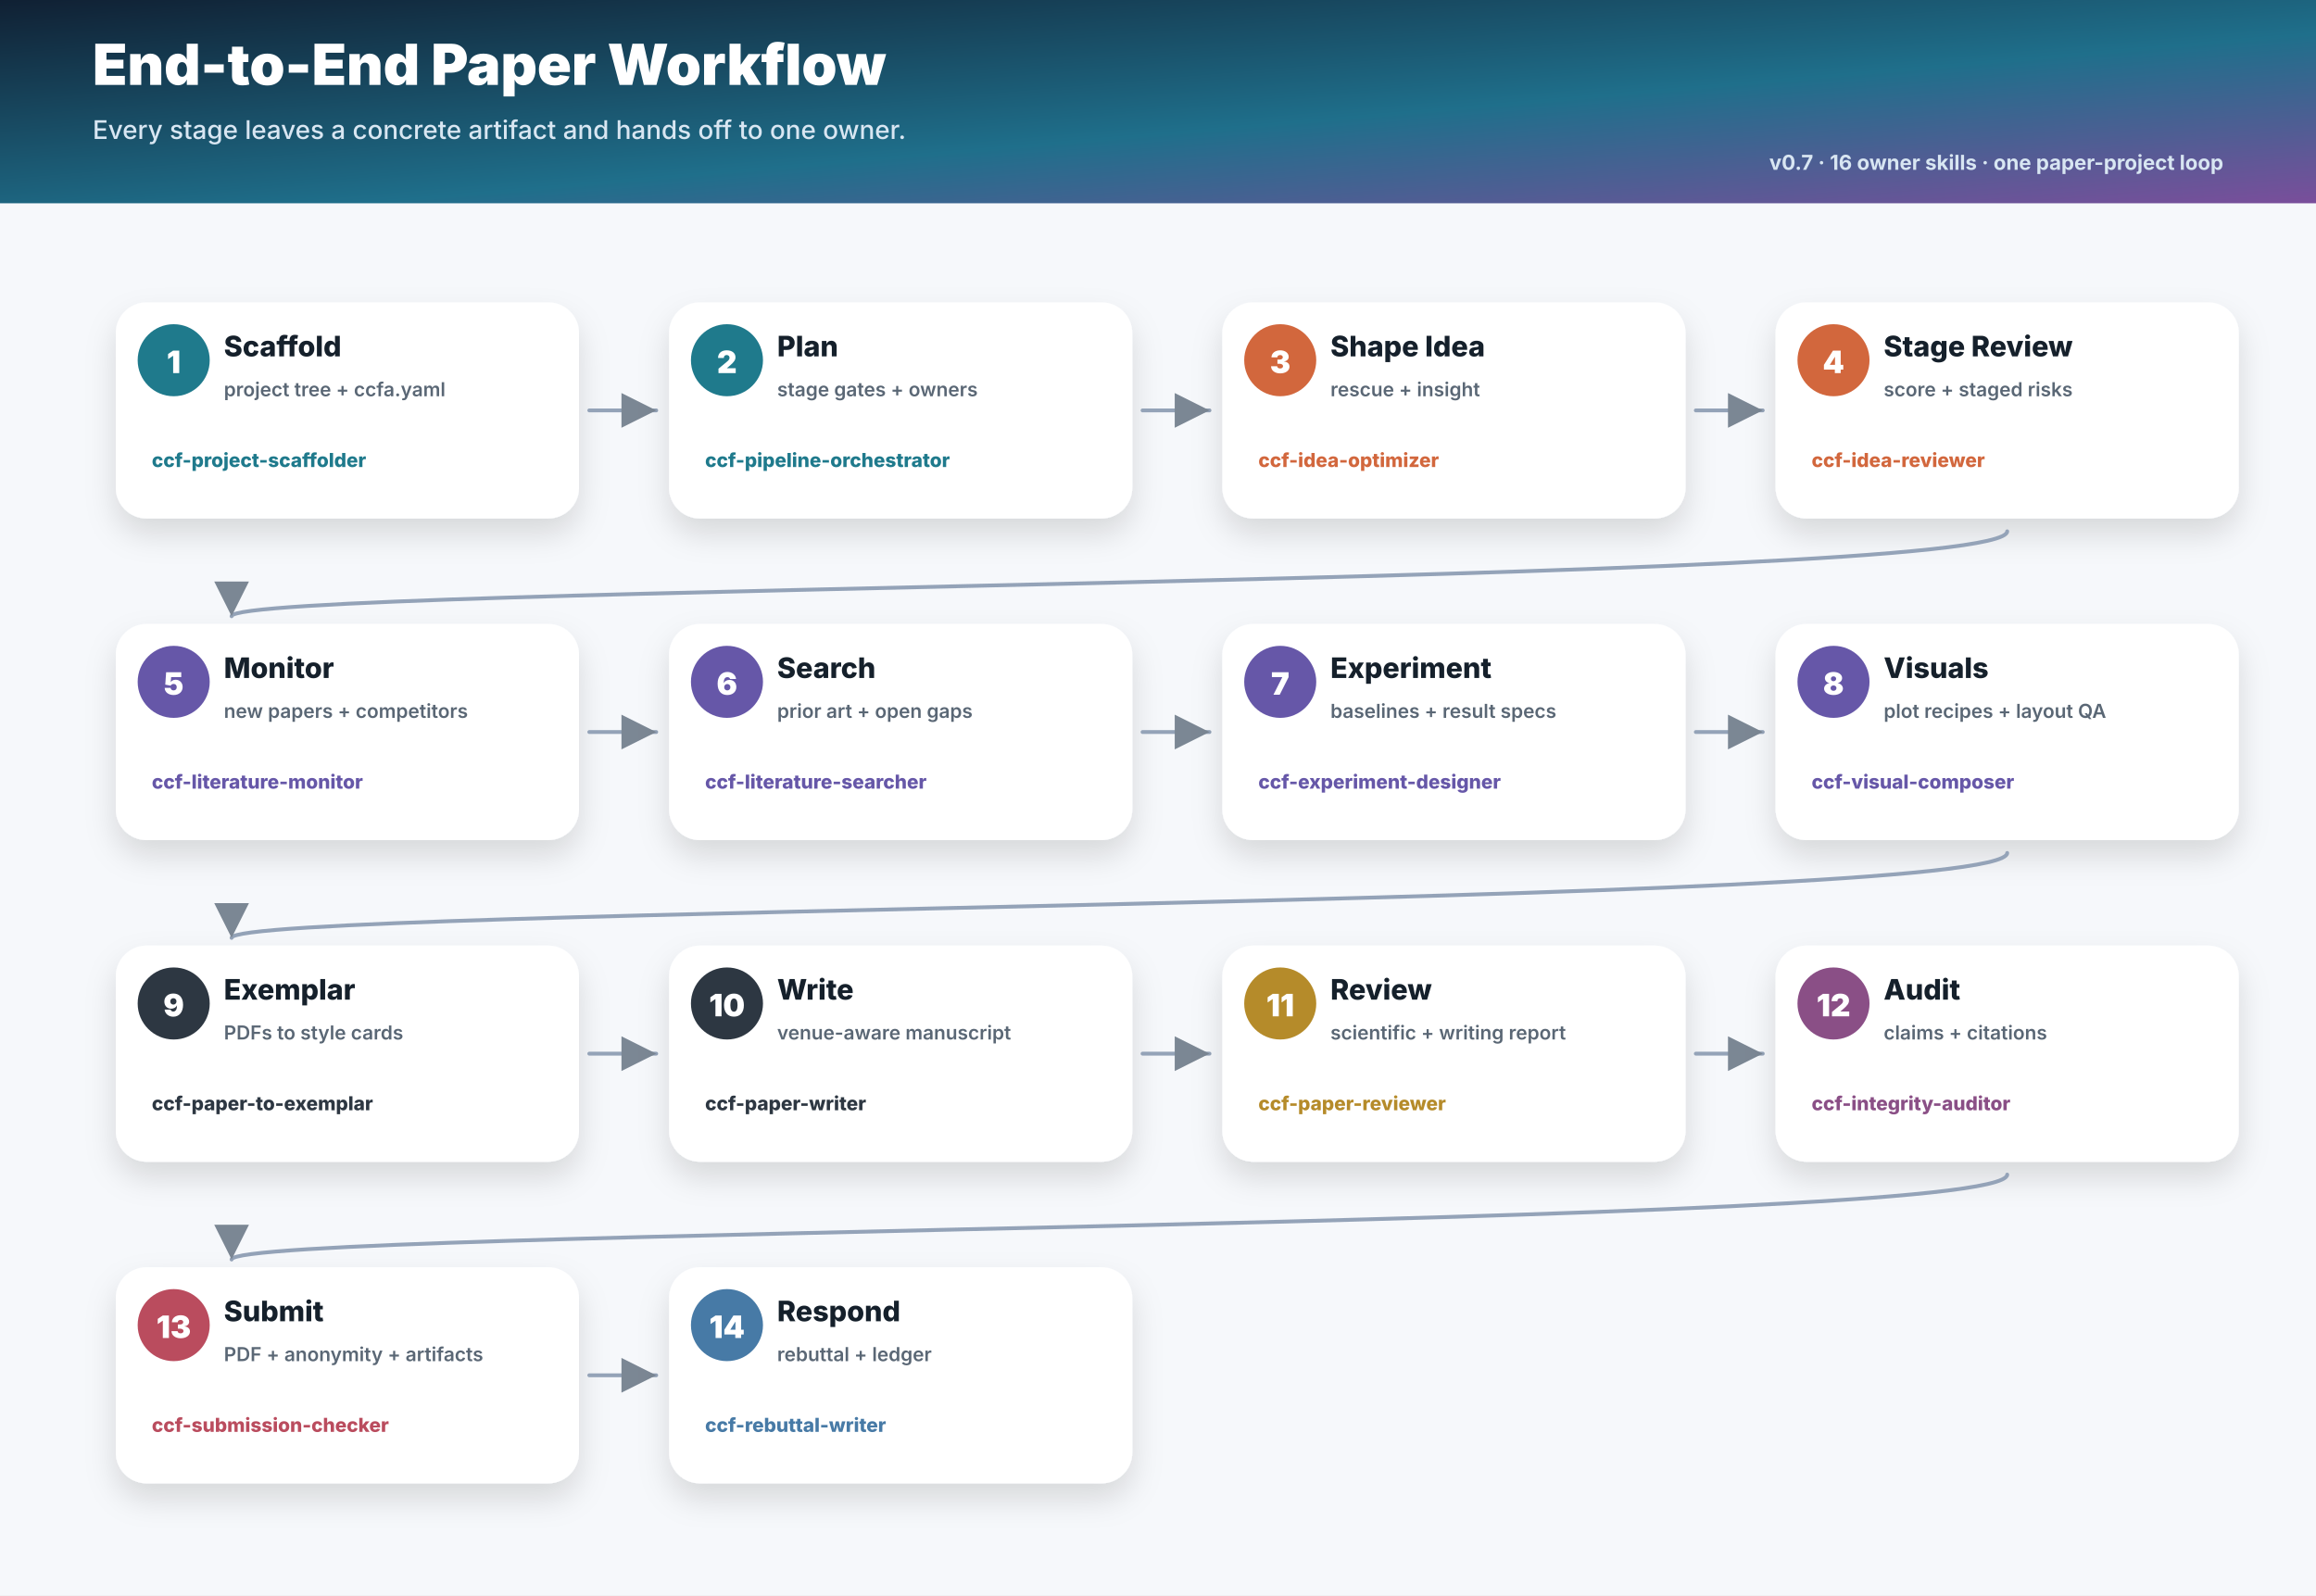
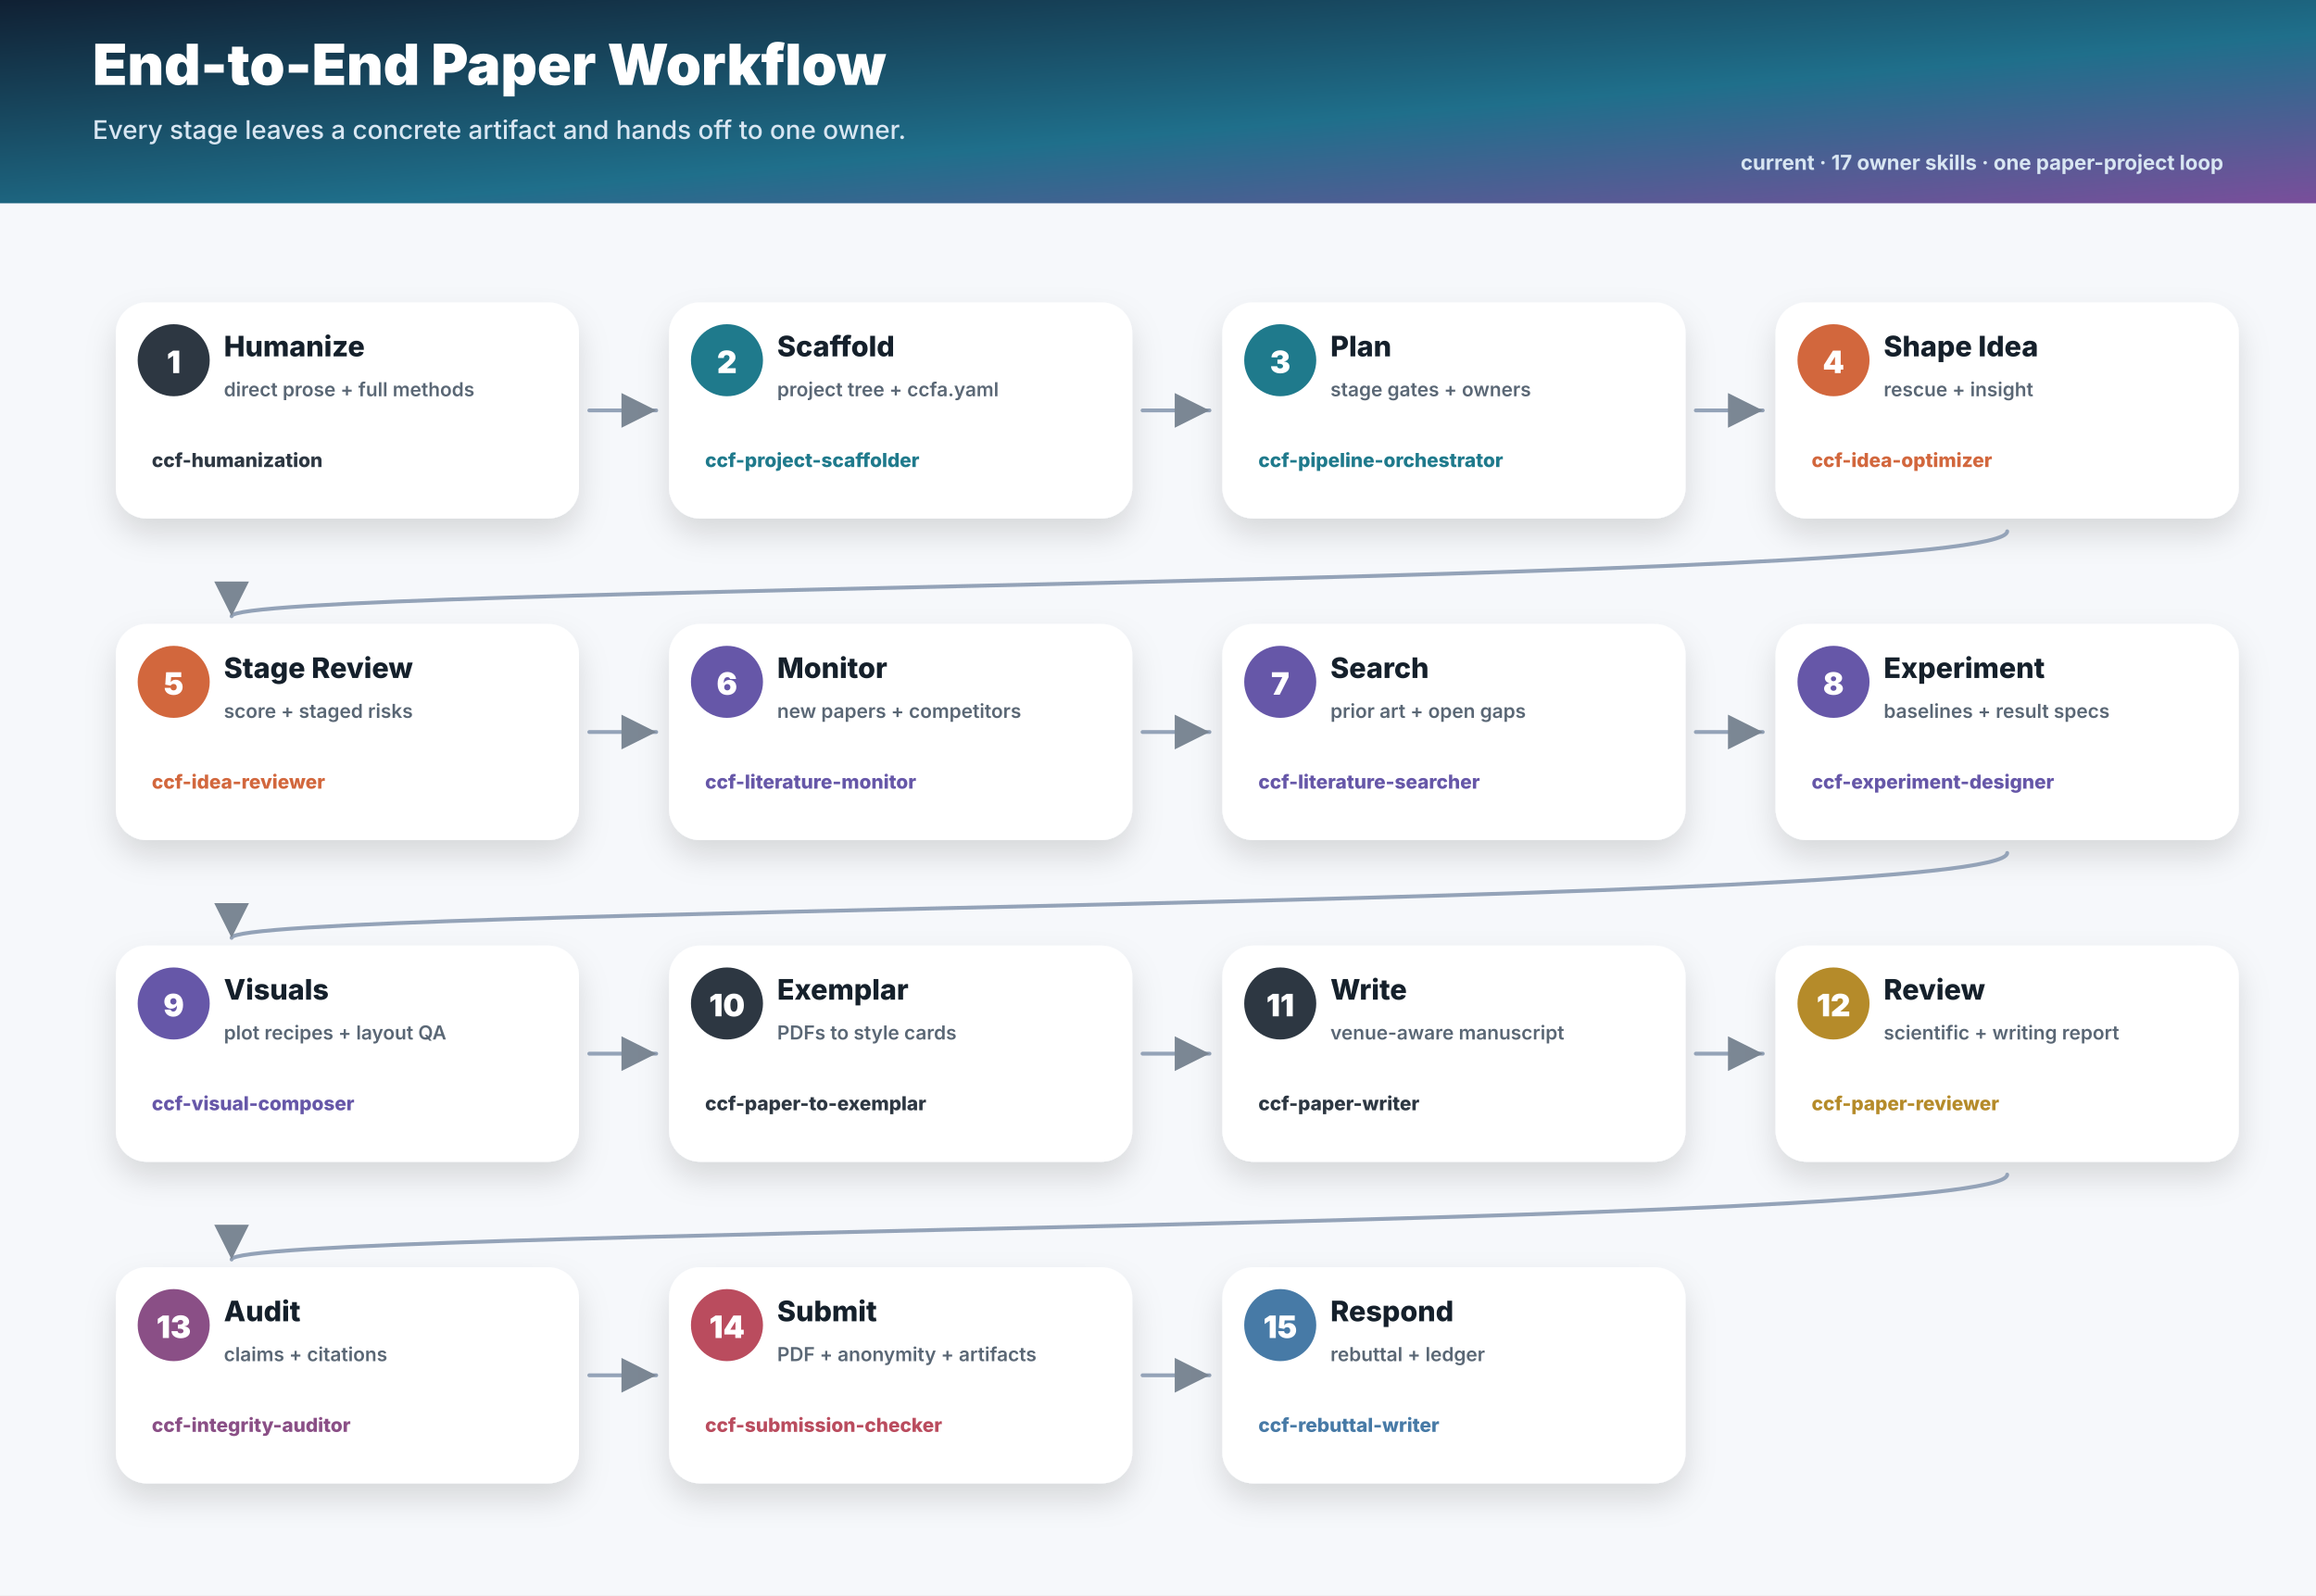
<svg xmlns="http://www.w3.org/2000/svg" width="1800" height="1240" viewBox="0 0 1800 1240">
  <defs>
    <linearGradient id="header" x1="0" y1="0" x2="1" y2="1">
      <stop offset="0" stop-color="#102033" />
      <stop offset="0.58" stop-color="#1F6F8B" />
      <stop offset="1" stop-color="#7A4E9B" />
    </linearGradient>
    <filter id="shadow" x="-20%" y="-20%" width="140%" height="160%">
      <feDropShadow dx="0" dy="12" stdDeviation="12" flood-color="#0B1826" flood-opacity="0.13" />
    </filter>
    <marker id="arrow" markerWidth="13" markerHeight="13" refX="11" refY="6.5" orient="auto">
      <path d="M2,2 L11,6.5 L2,11 Z" fill="#7B8794" />
    </marker>
  </defs>
  <style>text{font-family:Inter, Segoe UI, Arial, sans-serif;dominant-baseline:auto} .mono{font-family:Consolas,Menlo,monospace}</style>
  <rect x="0" y="0" width="1800" height="1240" rx="0" fill="#F6F8FB" stroke="none" stroke-width="2" />
  <rect x="0" y="0" width="1800" height="158" rx="0" fill="url(#header)" stroke="none" stroke-width="2" />
  <text x="72" y="66" font-size="44" font-weight="850" fill="#FFFFFF" text-anchor="start">End-to-End Paper Workflow</text>
  <text x="72" y="108" font-size="20" font-weight="500" fill="#D8E6F2" text-anchor="start">Every stage leaves a concrete artifact and hands off to one owner.</text>
-   <text x="1728" y="132" font-size="16" font-weight="650" fill="#D8E6F2" text-anchor="end">v0.7 · 16 owner skills · one paper-project loop</text>
+   <text x="1728" y="132" font-size="16" font-weight="650" fill="#D8E6F2" text-anchor="end">current · 17 owner skills · one paper-project loop</text>
  <rect x="90" y="235" width="360" height="168" rx="24" fill="#FFFFFF" stroke="none" stroke-width="2" filter="url(#shadow)" />
-   <circle cx="135" cy="280" r="28" fill="#1F7A8C" />
+   <circle cx="135" cy="280" r="28" fill="#2D3742" />
  <text x="135" y="290" font-size="24" font-weight="850" fill="#FFFFFF" text-anchor="middle">1</text>
-   <text x="174" y="277" font-size="22" font-weight="840" fill="#15202B" text-anchor="start">Scaffold</text>
-   <text x="174" y="308" font-size="15" font-weight="560" fill="#5A6775" text-anchor="start">project tree + ccfa.yaml</text>
-   <text x="118" y="363" font-size="15" font-weight="760" fill="#1F7A8C" text-anchor="start">ccf-project-scaffolder</text>
+   <text x="174" y="277" font-size="22" font-weight="840" fill="#15202B" text-anchor="start">Humanize</text>
+   <text x="174" y="308" font-size="15" font-weight="560" fill="#5A6775" text-anchor="start">direct prose + full methods</text>
+   <text x="118" y="363" font-size="15" font-weight="760" fill="#2D3742" text-anchor="start">ccf-humanization</text>
  <line x1="458" y1="319" x2="510" y2="319" stroke="#94A3B8" stroke-width="3" stroke-linecap="round" marker-end="url(#arrow)" />
  <rect x="520" y="235" width="360" height="168" rx="24" fill="#FFFFFF" stroke="none" stroke-width="2" filter="url(#shadow)" />
  <circle cx="565" cy="280" r="28" fill="#1F7A8C" />
  <text x="565" y="290" font-size="24" font-weight="850" fill="#FFFFFF" text-anchor="middle">2</text>
-   <text x="604" y="277" font-size="22" font-weight="840" fill="#15202B" text-anchor="start">Plan</text>
-   <text x="604" y="308" font-size="15" font-weight="560" fill="#5A6775" text-anchor="start">stage gates + owners</text>
-   <text x="548" y="363" font-size="15" font-weight="760" fill="#1F7A8C" text-anchor="start">ccf-pipeline-orchestrator</text>
+   <text x="604" y="277" font-size="22" font-weight="840" fill="#15202B" text-anchor="start">Scaffold</text>
+   <text x="604" y="308" font-size="15" font-weight="560" fill="#5A6775" text-anchor="start">project tree + ccfa.yaml</text>
+   <text x="548" y="363" font-size="15" font-weight="760" fill="#1F7A8C" text-anchor="start">ccf-project-scaffolder</text>
  <line x1="888" y1="319" x2="940" y2="319" stroke="#94A3B8" stroke-width="3" stroke-linecap="round" marker-end="url(#arrow)" />
  <rect x="950" y="235" width="360" height="168" rx="24" fill="#FFFFFF" stroke="none" stroke-width="2" filter="url(#shadow)" />
-   <circle cx="995" cy="280" r="28" fill="#D2673D" />
+   <circle cx="995" cy="280" r="28" fill="#1F7A8C" />
  <text x="995" y="290" font-size="24" font-weight="850" fill="#FFFFFF" text-anchor="middle">3</text>
-   <text x="1034" y="277" font-size="22" font-weight="840" fill="#15202B" text-anchor="start">Shape Idea</text>
-   <text x="1034" y="308" font-size="15" font-weight="560" fill="#5A6775" text-anchor="start">rescue + insight</text>
-   <text x="978" y="363" font-size="15" font-weight="760" fill="#D2673D" text-anchor="start">ccf-idea-optimizer</text>
+   <text x="1034" y="277" font-size="22" font-weight="840" fill="#15202B" text-anchor="start">Plan</text>
+   <text x="1034" y="308" font-size="15" font-weight="560" fill="#5A6775" text-anchor="start">stage gates + owners</text>
+   <text x="978" y="363" font-size="15" font-weight="760" fill="#1F7A8C" text-anchor="start">ccf-pipeline-orchestrator</text>
  <line x1="1318" y1="319" x2="1370" y2="319" stroke="#94A3B8" stroke-width="3" stroke-linecap="round" marker-end="url(#arrow)" />
  <rect x="1380" y="235" width="360" height="168" rx="24" fill="#FFFFFF" stroke="none" stroke-width="2" filter="url(#shadow)" />
  <circle cx="1425" cy="280" r="28" fill="#D2673D" />
  <text x="1425" y="290" font-size="24" font-weight="850" fill="#FFFFFF" text-anchor="middle">4</text>
-   <text x="1464" y="277" font-size="22" font-weight="840" fill="#15202B" text-anchor="start">Stage Review</text>
-   <text x="1464" y="308" font-size="15" font-weight="560" fill="#5A6775" text-anchor="start">score + staged risks</text>
-   <text x="1408" y="363" font-size="15" font-weight="760" fill="#D2673D" text-anchor="start">ccf-idea-reviewer</text>
+   <text x="1464" y="277" font-size="22" font-weight="840" fill="#15202B" text-anchor="start">Shape Idea</text>
+   <text x="1464" y="308" font-size="15" font-weight="560" fill="#5A6775" text-anchor="start">rescue + insight</text>
+   <text x="1408" y="363" font-size="15" font-weight="760" fill="#D2673D" text-anchor="start">ccf-idea-optimizer</text>
  <path d="M1560 413 C1560 455, 180 455, 180 479" fill="none" stroke="#94A3B8" stroke-width="3" stroke-linecap="round" stroke-linejoin="round" marker-end="url(#arrow)" />
  <rect x="90" y="485" width="360" height="168" rx="24" fill="#FFFFFF" stroke="none" stroke-width="2" filter="url(#shadow)" />
-   <circle cx="135" cy="530" r="28" fill="#6657A8" />
+   <circle cx="135" cy="530" r="28" fill="#D2673D" />
  <text x="135" y="540" font-size="24" font-weight="850" fill="#FFFFFF" text-anchor="middle">5</text>
-   <text x="174" y="527" font-size="22" font-weight="840" fill="#15202B" text-anchor="start">Monitor</text>
-   <text x="174" y="558" font-size="15" font-weight="560" fill="#5A6775" text-anchor="start">new papers + competitors</text>
-   <text x="118" y="613" font-size="15" font-weight="760" fill="#6657A8" text-anchor="start">ccf-literature-monitor</text>
+   <text x="174" y="527" font-size="22" font-weight="840" fill="#15202B" text-anchor="start">Stage Review</text>
+   <text x="174" y="558" font-size="15" font-weight="560" fill="#5A6775" text-anchor="start">score + staged risks</text>
+   <text x="118" y="613" font-size="15" font-weight="760" fill="#D2673D" text-anchor="start">ccf-idea-reviewer</text>
  <line x1="458" y1="569" x2="510" y2="569" stroke="#94A3B8" stroke-width="3" stroke-linecap="round" marker-end="url(#arrow)" />
  <rect x="520" y="485" width="360" height="168" rx="24" fill="#FFFFFF" stroke="none" stroke-width="2" filter="url(#shadow)" />
  <circle cx="565" cy="530" r="28" fill="#6657A8" />
  <text x="565" y="540" font-size="24" font-weight="850" fill="#FFFFFF" text-anchor="middle">6</text>
-   <text x="604" y="527" font-size="22" font-weight="840" fill="#15202B" text-anchor="start">Search</text>
-   <text x="604" y="558" font-size="15" font-weight="560" fill="#5A6775" text-anchor="start">prior art + open gaps</text>
-   <text x="548" y="613" font-size="15" font-weight="760" fill="#6657A8" text-anchor="start">ccf-literature-searcher</text>
+   <text x="604" y="527" font-size="22" font-weight="840" fill="#15202B" text-anchor="start">Monitor</text>
+   <text x="604" y="558" font-size="15" font-weight="560" fill="#5A6775" text-anchor="start">new papers + competitors</text>
+   <text x="548" y="613" font-size="15" font-weight="760" fill="#6657A8" text-anchor="start">ccf-literature-monitor</text>
  <line x1="888" y1="569" x2="940" y2="569" stroke="#94A3B8" stroke-width="3" stroke-linecap="round" marker-end="url(#arrow)" />
  <rect x="950" y="485" width="360" height="168" rx="24" fill="#FFFFFF" stroke="none" stroke-width="2" filter="url(#shadow)" />
  <circle cx="995" cy="530" r="28" fill="#6657A8" />
  <text x="995" y="540" font-size="24" font-weight="850" fill="#FFFFFF" text-anchor="middle">7</text>
-   <text x="1034" y="527" font-size="22" font-weight="840" fill="#15202B" text-anchor="start">Experiment</text>
-   <text x="1034" y="558" font-size="15" font-weight="560" fill="#5A6775" text-anchor="start">baselines + result specs</text>
-   <text x="978" y="613" font-size="15" font-weight="760" fill="#6657A8" text-anchor="start">ccf-experiment-designer</text>
+   <text x="1034" y="527" font-size="22" font-weight="840" fill="#15202B" text-anchor="start">Search</text>
+   <text x="1034" y="558" font-size="15" font-weight="560" fill="#5A6775" text-anchor="start">prior art + open gaps</text>
+   <text x="978" y="613" font-size="15" font-weight="760" fill="#6657A8" text-anchor="start">ccf-literature-searcher</text>
  <line x1="1318" y1="569" x2="1370" y2="569" stroke="#94A3B8" stroke-width="3" stroke-linecap="round" marker-end="url(#arrow)" />
  <rect x="1380" y="485" width="360" height="168" rx="24" fill="#FFFFFF" stroke="none" stroke-width="2" filter="url(#shadow)" />
  <circle cx="1425" cy="530" r="28" fill="#6657A8" />
  <text x="1425" y="540" font-size="24" font-weight="850" fill="#FFFFFF" text-anchor="middle">8</text>
-   <text x="1464" y="527" font-size="22" font-weight="840" fill="#15202B" text-anchor="start">Visuals</text>
-   <text x="1464" y="558" font-size="15" font-weight="560" fill="#5A6775" text-anchor="start">plot recipes + layout QA</text>
-   <text x="1408" y="613" font-size="15" font-weight="760" fill="#6657A8" text-anchor="start">ccf-visual-composer</text>
+   <text x="1464" y="527" font-size="22" font-weight="840" fill="#15202B" text-anchor="start">Experiment</text>
+   <text x="1464" y="558" font-size="15" font-weight="560" fill="#5A6775" text-anchor="start">baselines + result specs</text>
+   <text x="1408" y="613" font-size="15" font-weight="760" fill="#6657A8" text-anchor="start">ccf-experiment-designer</text>
  <path d="M1560 663 C1560 705, 180 705, 180 729" fill="none" stroke="#94A3B8" stroke-width="3" stroke-linecap="round" stroke-linejoin="round" marker-end="url(#arrow)" />
  <rect x="90" y="735" width="360" height="168" rx="24" fill="#FFFFFF" stroke="none" stroke-width="2" filter="url(#shadow)" />
-   <circle cx="135" cy="780" r="28" fill="#2D3742" />
+   <circle cx="135" cy="780" r="28" fill="#6657A8" />
  <text x="135" y="790" font-size="24" font-weight="850" fill="#FFFFFF" text-anchor="middle">9</text>
-   <text x="174" y="777" font-size="22" font-weight="840" fill="#15202B" text-anchor="start">Exemplar</text>
-   <text x="174" y="808" font-size="15" font-weight="560" fill="#5A6775" text-anchor="start">PDFs to style cards</text>
-   <text x="118" y="863" font-size="15" font-weight="760" fill="#2D3742" text-anchor="start">ccf-paper-to-exemplar</text>
+   <text x="174" y="777" font-size="22" font-weight="840" fill="#15202B" text-anchor="start">Visuals</text>
+   <text x="174" y="808" font-size="15" font-weight="560" fill="#5A6775" text-anchor="start">plot recipes + layout QA</text>
+   <text x="118" y="863" font-size="15" font-weight="760" fill="#6657A8" text-anchor="start">ccf-visual-composer</text>
  <line x1="458" y1="819" x2="510" y2="819" stroke="#94A3B8" stroke-width="3" stroke-linecap="round" marker-end="url(#arrow)" />
  <rect x="520" y="735" width="360" height="168" rx="24" fill="#FFFFFF" stroke="none" stroke-width="2" filter="url(#shadow)" />
  <circle cx="565" cy="780" r="28" fill="#2D3742" />
  <text x="565" y="790" font-size="24" font-weight="850" fill="#FFFFFF" text-anchor="middle">10</text>
-   <text x="604" y="777" font-size="22" font-weight="840" fill="#15202B" text-anchor="start">Write</text>
-   <text x="604" y="808" font-size="15" font-weight="560" fill="#5A6775" text-anchor="start">venue-aware manuscript</text>
-   <text x="548" y="863" font-size="15" font-weight="760" fill="#2D3742" text-anchor="start">ccf-paper-writer</text>
+   <text x="604" y="777" font-size="22" font-weight="840" fill="#15202B" text-anchor="start">Exemplar</text>
+   <text x="604" y="808" font-size="15" font-weight="560" fill="#5A6775" text-anchor="start">PDFs to style cards</text>
+   <text x="548" y="863" font-size="15" font-weight="760" fill="#2D3742" text-anchor="start">ccf-paper-to-exemplar</text>
  <line x1="888" y1="819" x2="940" y2="819" stroke="#94A3B8" stroke-width="3" stroke-linecap="round" marker-end="url(#arrow)" />
  <rect x="950" y="735" width="360" height="168" rx="24" fill="#FFFFFF" stroke="none" stroke-width="2" filter="url(#shadow)" />
-   <circle cx="995" cy="780" r="28" fill="#B58B2A" />
+   <circle cx="995" cy="780" r="28" fill="#2D3742" />
  <text x="995" y="790" font-size="24" font-weight="850" fill="#FFFFFF" text-anchor="middle">11</text>
-   <text x="1034" y="777" font-size="22" font-weight="840" fill="#15202B" text-anchor="start">Review</text>
-   <text x="1034" y="808" font-size="15" font-weight="560" fill="#5A6775" text-anchor="start">scientific + writing report</text>
-   <text x="978" y="863" font-size="15" font-weight="760" fill="#B58B2A" text-anchor="start">ccf-paper-reviewer</text>
+   <text x="1034" y="777" font-size="22" font-weight="840" fill="#15202B" text-anchor="start">Write</text>
+   <text x="1034" y="808" font-size="15" font-weight="560" fill="#5A6775" text-anchor="start">venue-aware manuscript</text>
+   <text x="978" y="863" font-size="15" font-weight="760" fill="#2D3742" text-anchor="start">ccf-paper-writer</text>
  <line x1="1318" y1="819" x2="1370" y2="819" stroke="#94A3B8" stroke-width="3" stroke-linecap="round" marker-end="url(#arrow)" />
  <rect x="1380" y="735" width="360" height="168" rx="24" fill="#FFFFFF" stroke="none" stroke-width="2" filter="url(#shadow)" />
-   <circle cx="1425" cy="780" r="28" fill="#8A4F86" />
+   <circle cx="1425" cy="780" r="28" fill="#B58B2A" />
  <text x="1425" y="790" font-size="24" font-weight="850" fill="#FFFFFF" text-anchor="middle">12</text>
-   <text x="1464" y="777" font-size="22" font-weight="840" fill="#15202B" text-anchor="start">Audit</text>
-   <text x="1464" y="808" font-size="15" font-weight="560" fill="#5A6775" text-anchor="start">claims + citations</text>
-   <text x="1408" y="863" font-size="15" font-weight="760" fill="#8A4F86" text-anchor="start">ccf-integrity-auditor</text>
+   <text x="1464" y="777" font-size="22" font-weight="840" fill="#15202B" text-anchor="start">Review</text>
+   <text x="1464" y="808" font-size="15" font-weight="560" fill="#5A6775" text-anchor="start">scientific + writing report</text>
+   <text x="1408" y="863" font-size="15" font-weight="760" fill="#B58B2A" text-anchor="start">ccf-paper-reviewer</text>
  <path d="M1560 913 C1560 955, 180 955, 180 979" fill="none" stroke="#94A3B8" stroke-width="3" stroke-linecap="round" stroke-linejoin="round" marker-end="url(#arrow)" />
  <rect x="90" y="985" width="360" height="168" rx="24" fill="#FFFFFF" stroke="none" stroke-width="2" filter="url(#shadow)" />
-   <circle cx="135" cy="1030" r="28" fill="#BA4C5E" />
+   <circle cx="135" cy="1030" r="28" fill="#8A4F86" />
  <text x="135" y="1040" font-size="24" font-weight="850" fill="#FFFFFF" text-anchor="middle">13</text>
-   <text x="174" y="1027" font-size="22" font-weight="840" fill="#15202B" text-anchor="start">Submit</text>
-   <text x="174" y="1058" font-size="15" font-weight="560" fill="#5A6775" text-anchor="start">PDF + anonymity + artifacts</text>
-   <text x="118" y="1113" font-size="15" font-weight="760" fill="#BA4C5E" text-anchor="start">ccf-submission-checker</text>
+   <text x="174" y="1027" font-size="22" font-weight="840" fill="#15202B" text-anchor="start">Audit</text>
+   <text x="174" y="1058" font-size="15" font-weight="560" fill="#5A6775" text-anchor="start">claims + citations</text>
+   <text x="118" y="1113" font-size="15" font-weight="760" fill="#8A4F86" text-anchor="start">ccf-integrity-auditor</text>
  <line x1="458" y1="1069" x2="510" y2="1069" stroke="#94A3B8" stroke-width="3" stroke-linecap="round" marker-end="url(#arrow)" />
  <rect x="520" y="985" width="360" height="168" rx="24" fill="#FFFFFF" stroke="none" stroke-width="2" filter="url(#shadow)" />
-   <circle cx="565" cy="1030" r="28" fill="#477AA6" />
+   <circle cx="565" cy="1030" r="28" fill="#BA4C5E" />
  <text x="565" y="1040" font-size="24" font-weight="850" fill="#FFFFFF" text-anchor="middle">14</text>
-   <text x="604" y="1027" font-size="22" font-weight="840" fill="#15202B" text-anchor="start">Respond</text>
-   <text x="604" y="1058" font-size="15" font-weight="560" fill="#5A6775" text-anchor="start">rebuttal + ledger</text>
-   <text x="548" y="1113" font-size="15" font-weight="760" fill="#477AA6" text-anchor="start">ccf-rebuttal-writer</text>
+   <text x="604" y="1027" font-size="22" font-weight="840" fill="#15202B" text-anchor="start">Submit</text>
+   <text x="604" y="1058" font-size="15" font-weight="560" fill="#5A6775" text-anchor="start">PDF + anonymity + artifacts</text>
+   <text x="548" y="1113" font-size="15" font-weight="760" fill="#BA4C5E" text-anchor="start">ccf-submission-checker</text>
+   <line x1="888" y1="1069" x2="940" y2="1069" stroke="#94A3B8" stroke-width="3" stroke-linecap="round" marker-end="url(#arrow)" />
+   <rect x="950" y="985" width="360" height="168" rx="24" fill="#FFFFFF" stroke="none" stroke-width="2" filter="url(#shadow)" />
+   <circle cx="995" cy="1030" r="28" fill="#477AA6" />
+   <text x="995" y="1040" font-size="24" font-weight="850" fill="#FFFFFF" text-anchor="middle">15</text>
+   <text x="1034" y="1027" font-size="22" font-weight="840" fill="#15202B" text-anchor="start">Respond</text>
+   <text x="1034" y="1058" font-size="15" font-weight="560" fill="#5A6775" text-anchor="start">rebuttal + ledger</text>
+   <text x="978" y="1113" font-size="15" font-weight="760" fill="#477AA6" text-anchor="start">ccf-rebuttal-writer</text>
</svg>
